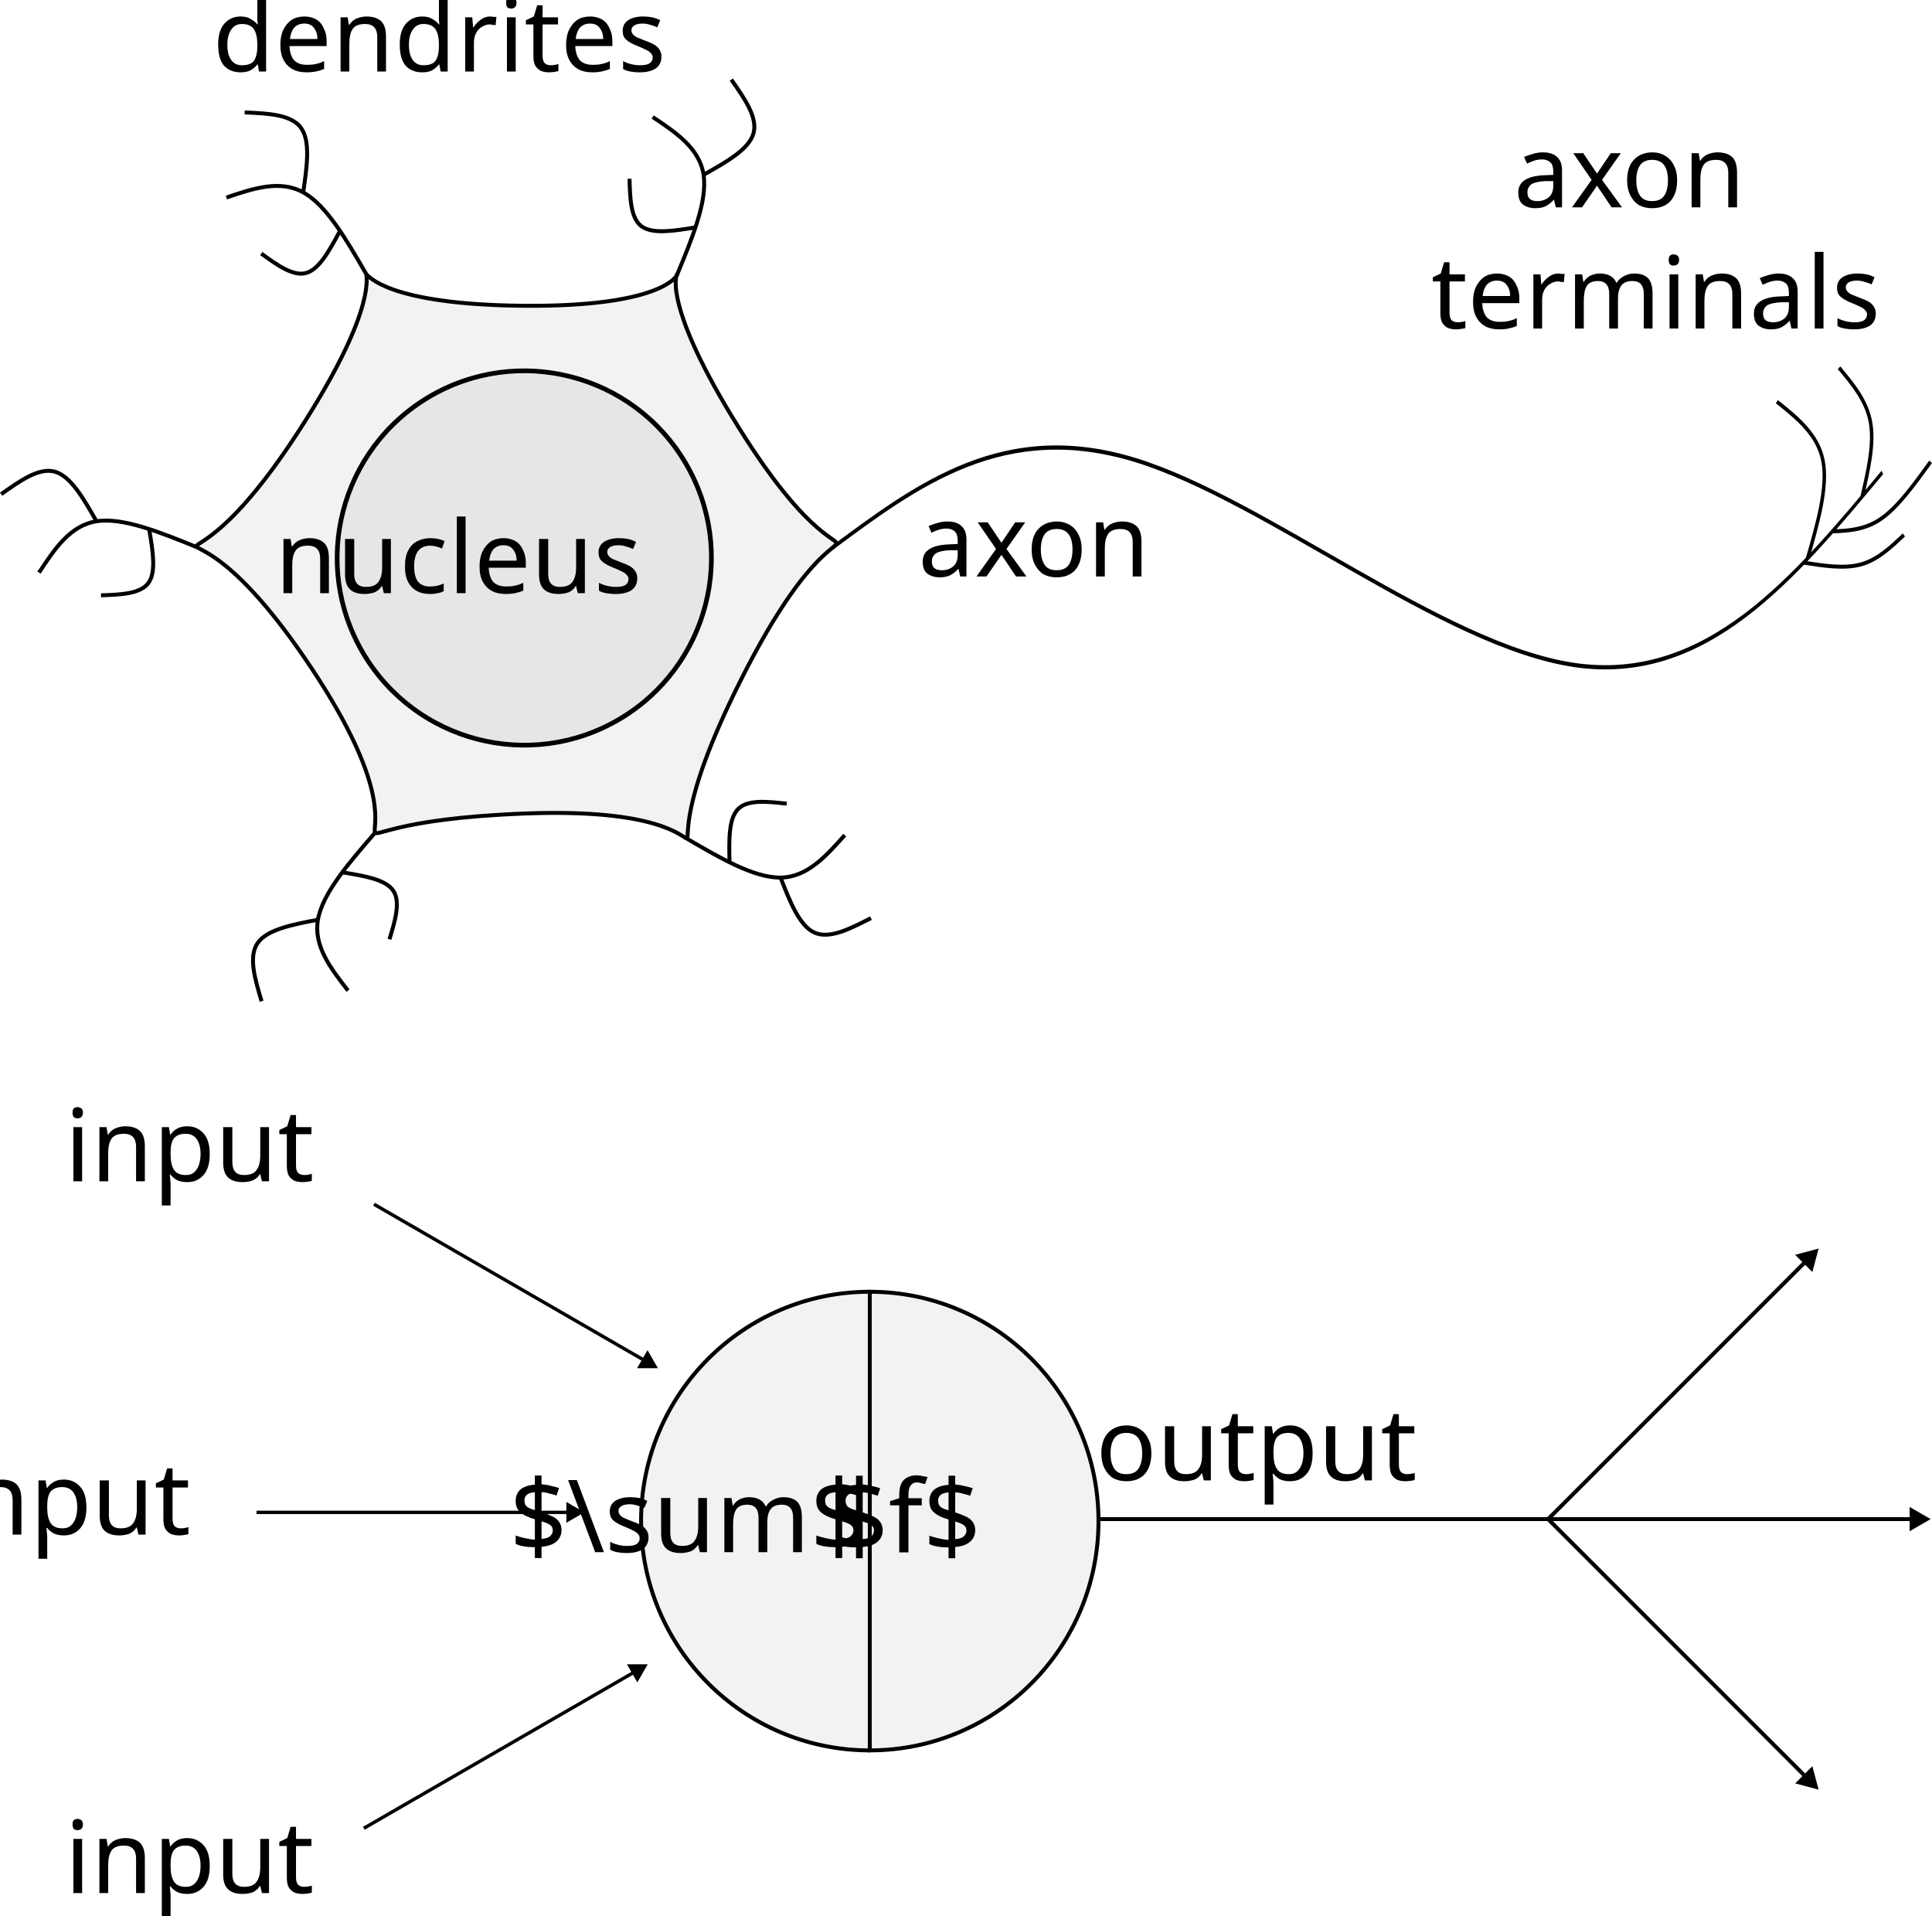
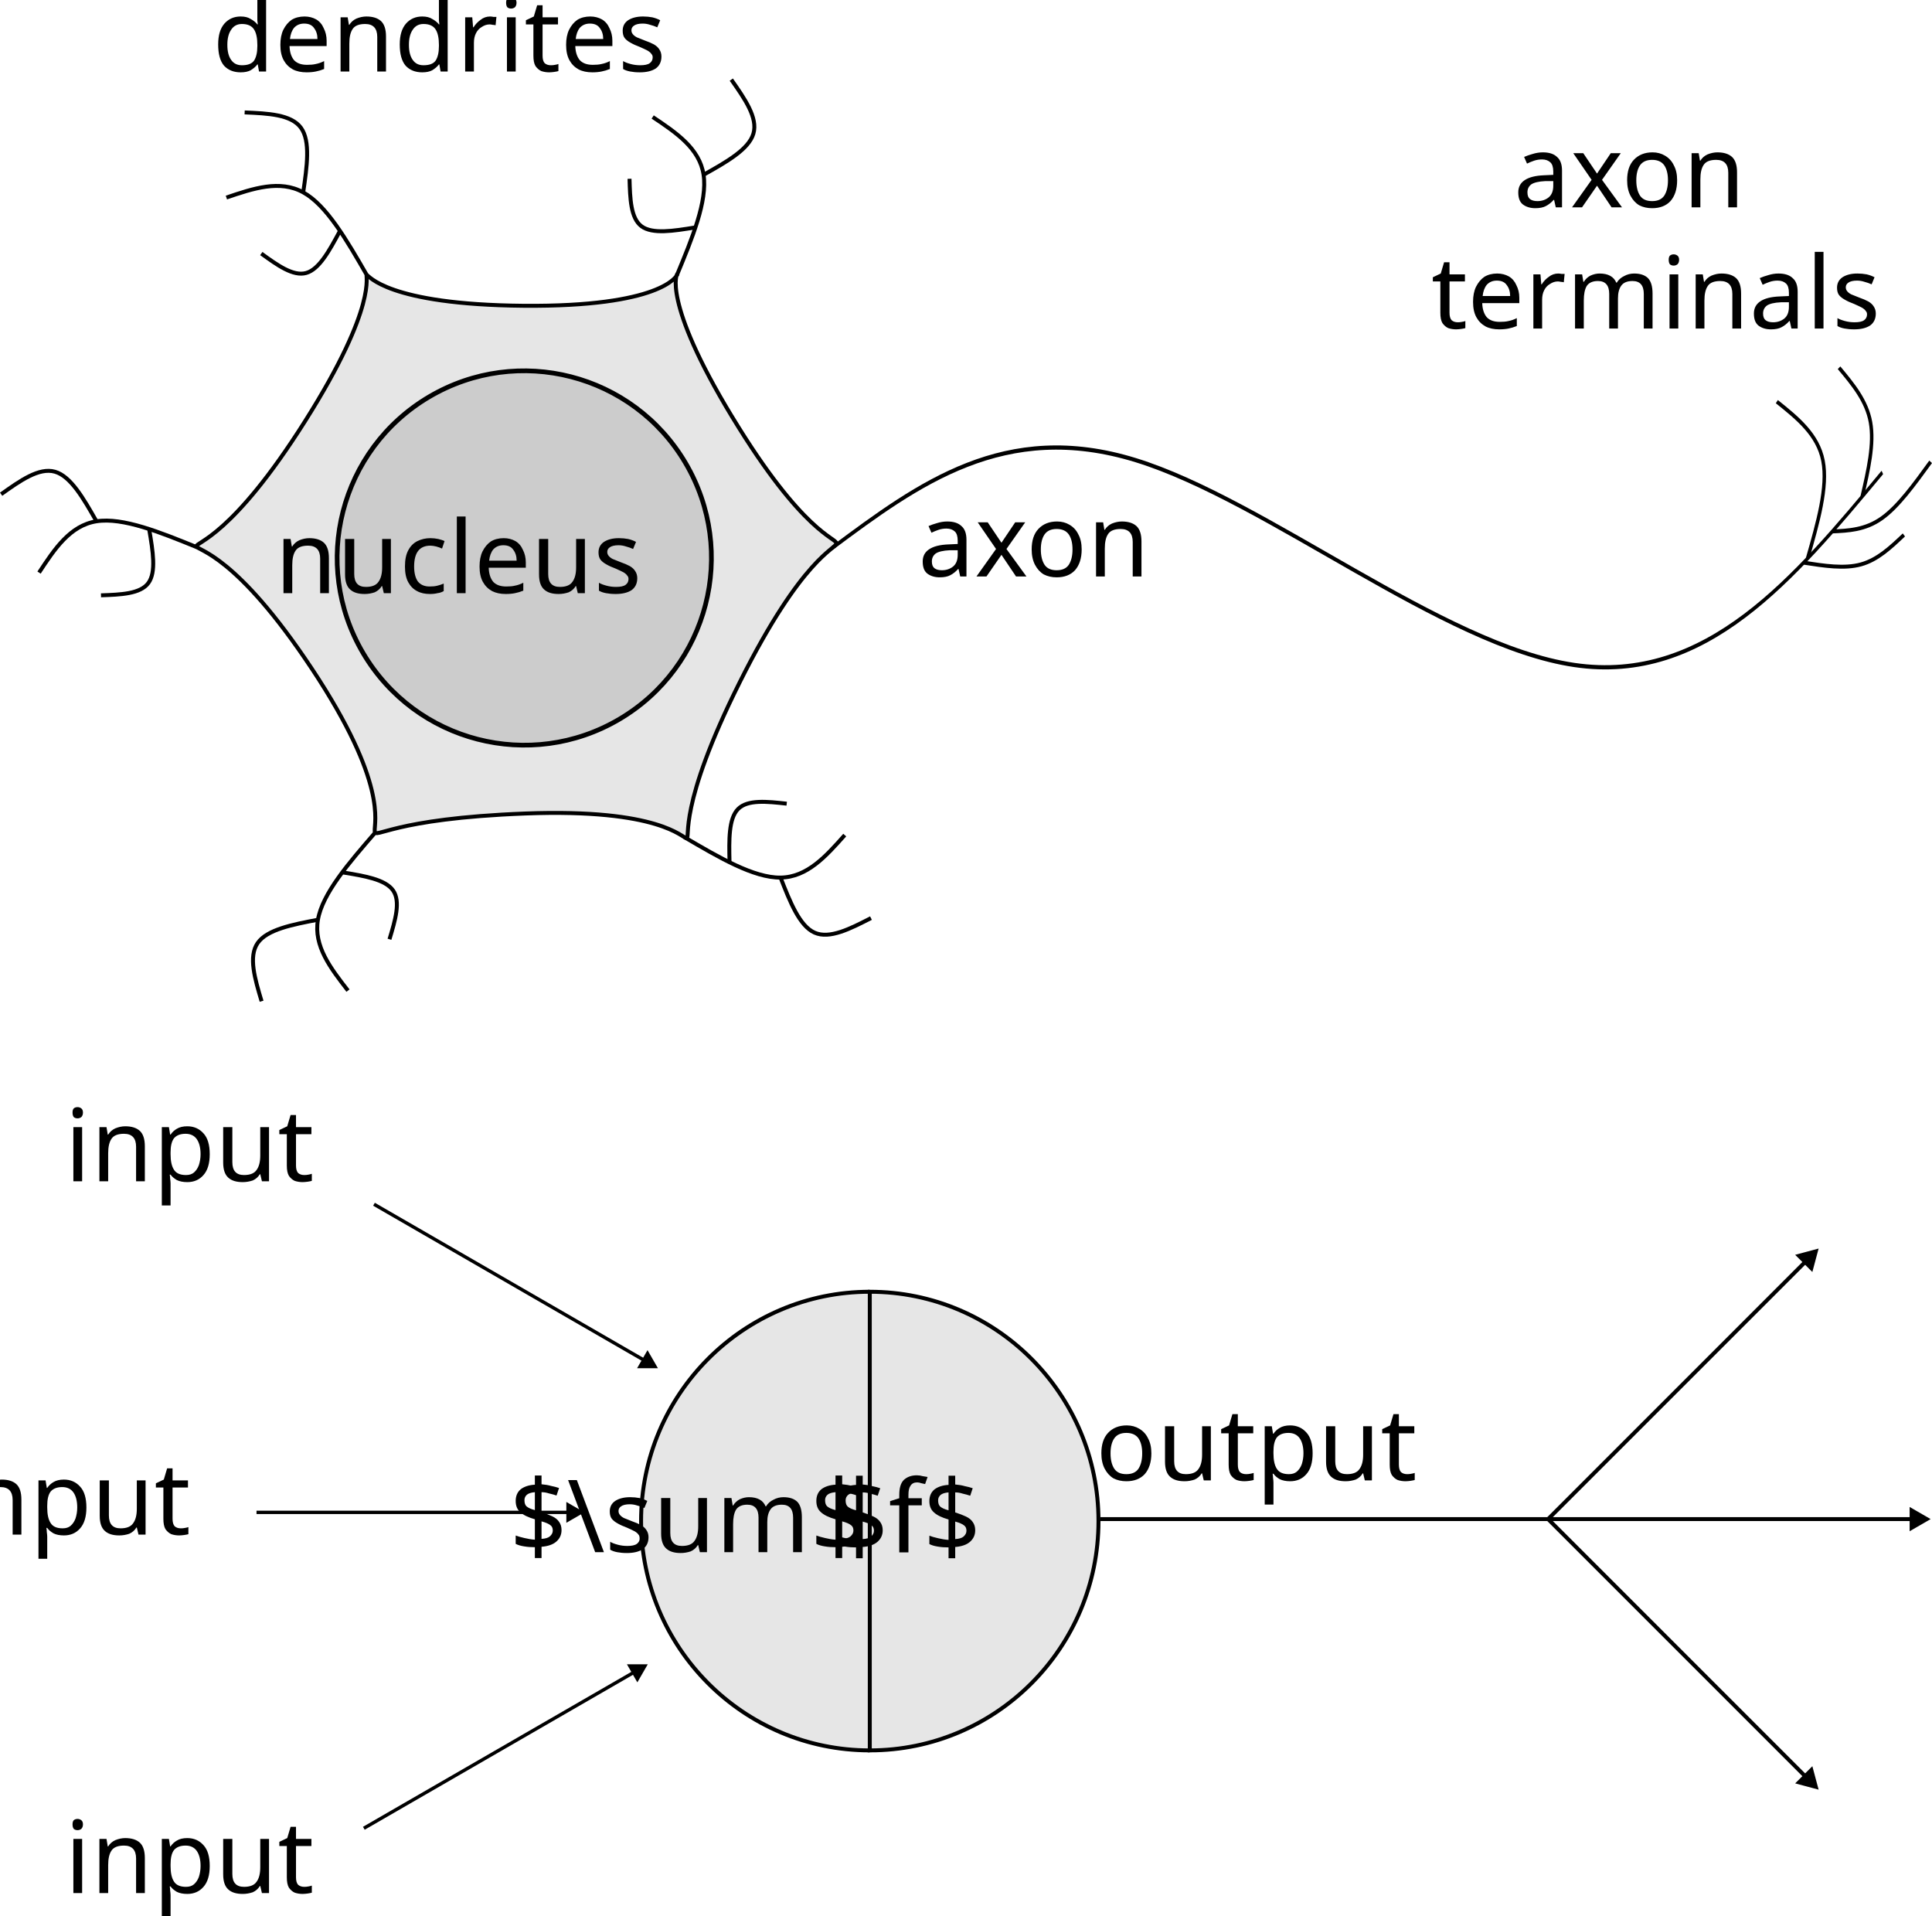
<svg xmlns="http://www.w3.org/2000/svg" width="7.244cm" height="7.181cm" viewBox="0 0 72.445 71.807" version="1.1" id="svg1" xml:space="preserve">
  <defs id="defs1">
    <marker style="overflow:visible" id="marker77" refX="0" refY="0" orient="auto-start-reverse" markerWidth="1" markerHeight="1" viewBox="0 0 1 1" preserveAspectRatio="xMidYMid">
      <path transform="scale(0.5)" style="fill:context-stroke;fill-rule:evenodd;stroke:context-stroke;stroke-width:1pt" d="M 5.77,0 -2.88,5 V -5 Z" id="path77" />
    </marker>
    <marker style="overflow:visible" id="Triangle" refX="0" refY="0" orient="auto-start-reverse" markerWidth="1" markerHeight="1" viewBox="0 0 1 1" preserveAspectRatio="xMidYMid">
      <path transform="scale(0.5)" style="fill:context-stroke;fill-rule:evenodd;stroke:context-stroke;stroke-width:1pt" d="M 5.77,0 -2.88,5 V -5 Z" id="path135" />
    </marker>
  </defs>
  <g id="layer1" transform="translate(0.903776,-2.682592)">
-     <path id="path2" style="fill:#f2f2f2;fill-opacity:1;stroke:#000000;stroke-width:0.148;stroke-dasharray:none" d="m 26.55,18.308 c 5.34,8.795 4.988,0.539 0.286,9.946 -4.701,9.407 2.055,4.542 -8.041,4.925 -10.095,0.384 -2.3,3.176 -7.999,-5.419 -5.698,-8.596 -5.773,-0.559 -0.254,-9.301 5.519,-8.742 -2.097,-4.405 8.187,-4.316 10.284,0.09 2.48,-4.63 7.82,4.165 z" />
+     <path id="path2" style="fill:#e6e6e6;fill-opacity:1;stroke:#000000;stroke-width:0.148;stroke-dasharray:none" d="m 26.55,18.308 c 5.34,8.795 4.988,0.539 0.286,9.946 -4.701,9.407 2.055,4.542 -8.041,4.925 -10.095,0.384 -2.3,3.176 -7.999,-5.419 -5.698,-8.596 -5.773,-0.559 -0.254,-9.301 5.519,-8.742 -2.097,-4.405 8.187,-4.316 10.284,0.09 2.48,-4.63 7.82,4.165 z" />
    <path style="fill:none;fill-opacity:0.1;stroke:#000000;stroke-width:0.293;stroke-dasharray:none" d="m 87.035,59.323 c -2.845,0.921 -5.691,1.843 -6.991,3.344 -1.3,1.501 -1.056,3.582 -0.811,5.663" id="path9" transform="matrix(0.1049939,0.4934681,-0.4934681,0.1049939,32.9853,-36.18835)" />
    <path style="fill:none;fill-opacity:0.1;stroke:#000000;stroke-width:0.293;stroke-dasharray:none" d="m 80.045,62.666 c -1.807,-0.668 -3.614,-1.336 -4.734,-0.832 -1.119,0.503 -1.551,2.178 -1.983,3.853" id="path10" transform="matrix(0.1049939,0.4934681,-0.4934681,0.1049939,32.9853,-36.18835)" />
    <path style="fill:none;fill-opacity:0.1;stroke:#000000;stroke-width:0.293;stroke-dasharray:none" d="m 82.228,61.569 c 1.216,1.033 2.433,2.067 2.498,3.073 0.065,1.006 -1.02,1.985 -2.106,2.965" id="path11" transform="matrix(0.1049939,0.4934681,-0.4934681,0.1049939,33.58159,-35.68371)" />
    <path style="fill:none;fill-opacity:0.1;stroke:#000000;stroke-width:0.293;stroke-dasharray:none" d="m 87.035,59.323 c -2.845,0.921 -5.691,1.843 -6.991,3.344 -1.3,1.501 -1.056,3.582 -0.811,5.663" id="path16" transform="matrix(0.3860779,0.3247743,-0.3247743,0.3860779,-7.837834,-27.96712)" />
    <path style="fill:none;fill-opacity:0.1;stroke:#000000;stroke-width:0.293;stroke-dasharray:none" d="m 80.045,62.666 c -1.807,-0.668 -3.614,-1.336 -4.734,-0.832 -1.119,0.503 -1.551,2.178 -1.983,3.853" id="path17" transform="matrix(0.3860779,0.3247743,-0.3247743,0.3860779,-7.837834,-27.96712)" />
    <path style="fill:none;fill-opacity:0.1;stroke:#000000;stroke-width:0.293;stroke-dasharray:none" d="m 82.228,61.569 c 1.216,1.033 2.433,2.067 2.498,3.073 0.065,1.006 -1.02,1.985 -2.106,2.965" id="path18" transform="matrix(0.3860779,0.3247743,-0.3247743,0.3860779,-7.057306,-27.93546)" />
    <path style="fill:none;fill-opacity:0.1;stroke:#000000;stroke-width:0.293;stroke-dasharray:none" d="m 87.035,59.323 c -2.845,0.921 -5.691,1.843 -6.991,3.344 -1.3,1.501 -1.056,3.582 -0.811,5.663" id="path23" transform="matrix(-0.3274194,0.3838372,-0.3838372,-0.3274194,75.74022,-0.9748708)" />
    <path style="fill:none;fill-opacity:0.1;stroke:#000000;stroke-width:0.293;stroke-dasharray:none" d="m 80.045,62.666 c -1.807,-0.668 -3.614,-1.336 -4.734,-0.832 -1.119,0.503 -1.551,2.178 -1.983,3.853" id="path24" transform="matrix(-0.3274194,0.3838372,-0.3838372,-0.3274194,75.74022,-0.9748708)" />
    <path style="fill:none;fill-opacity:0.1;stroke:#000000;stroke-width:0.293;stroke-dasharray:none" d="m 82.228,61.569 c 1.216,1.033 2.433,2.067 2.498,3.073 0.065,1.006 -1.02,1.985 -2.106,2.965" id="path25" transform="matrix(-0.3274194,0.3838372,-0.3838372,-0.3274194,75.70319,-0.194579)" />
    <path style="fill:none;fill-opacity:0.1;stroke:#000000;stroke-width:0.293;stroke-dasharray:none" d="m 87.035,59.323 c -2.845,0.921 -5.691,1.843 -6.991,3.344 -1.3,1.501 -1.056,3.582 -0.811,5.663" id="path30" transform="matrix(0.4318661,-0.2608183,0.2608183,0.4318661,-39.89492,30.97525)" />
    <path style="fill:none;fill-opacity:0.1;stroke:#000000;stroke-width:0.293;stroke-dasharray:none" d="m 80.045,62.666 c -1.807,-0.668 -3.614,-1.336 -4.734,-0.832 -1.119,0.503 -1.551,2.178 -1.983,3.853" id="path31" transform="matrix(0.4318661,-0.2608183,0.2608183,0.4318661,-39.89492,30.97525)" />
    <path style="fill:none;fill-opacity:0.1;stroke:#000000;stroke-width:0.293;stroke-dasharray:none" d="m 82.228,61.569 c 1.216,1.033 2.433,2.067 2.498,3.073 0.065,1.006 -1.02,1.985 -2.106,2.965" id="path32" transform="matrix(0.4318661,-0.2608183,0.2608183,0.4318661,-39.61341,30.24657)" />
    <g id="g1" transform="matrix(0.8948176,0,0,0.8948176,-5.612189,11.17804)">
      <path style="fill:none;fill-opacity:0.1;stroke:#000000;stroke-width:0.293;stroke-dasharray:none" d="m 87.035,59.323 c -2.845,0.921 -5.691,1.843 -6.991,3.344 -1.3,1.501 -1.056,3.582 -0.811,5.663" id="path37" transform="matrix(-0.3746981,-0.4212978,0.4212978,-0.3746981,41.56214,84.47584)" />
      <path style="fill:none;fill-opacity:0.1;stroke:#000000;stroke-width:0.293;stroke-dasharray:none" d="m 80.045,62.666 c -1.807,-0.668 -3.614,-1.336 -4.734,-0.832 -1.119,0.503 -1.551,2.178 -1.983,3.853" id="path38" transform="matrix(-0.3746981,-0.4212978,0.4212978,-0.3746981,41.56214,84.47584)" />
      <path style="fill:none;fill-opacity:0.1;stroke:#000000;stroke-width:0.293;stroke-dasharray:none" d="m 82.228,61.569 c 1.216,1.033 2.433,2.067 2.498,3.073 0.065,1.006 -1.02,1.985 -2.106,2.965" id="path39" transform="matrix(-0.3746981,-0.4212978,0.4212978,-0.3746981,40.70405,84.31521)" />
    </g>
-     <circle style="fill:#e6e6e6;fill-opacity:1;stroke:#000000;stroke-width:0.176;stroke-dasharray:none" id="path44" cx="4.161" cy="29.856" r="7.017" transform="rotate(-30.54152)" />
+     <circle style="fill:#cccccc;fill-opacity:1;stroke:#000000;stroke-width:0.176;stroke-dasharray:none" id="path44" cx="4.161" cy="29.856" r="7.017" transform="rotate(-30.54152)" />
    <path style="fill:none;fill-opacity:0.1;stroke:#000000;stroke-width:0.187;stroke-dasharray:none" d="m 148.336,64.64 c 1.096,0.781 2.193,1.561 2.466,2.802 0.273,1.24 -0.276,2.94 -0.825,4.64" id="path58" transform="matrix(0.701477,0,0,0.7904409,-38.33083,-33.35651)" />
    <path style="fill:none;fill-opacity:0.1;stroke:#000000;stroke-width:0.187;stroke-dasharray:none" d="m 151.213,65.641 c 0.889,-0.035 1.778,-0.071 2.657,-0.621 0.879,-0.55 1.748,-1.616 2.617,-2.681" id="path59" transform="matrix(0.701477,0,0,0.7904409,-38.28225,-29.28136)" />
    <path style="fill:none;fill-opacity:0.1;stroke:#000000;stroke-width:0.187;stroke-dasharray:none" d="m 153.883,67.035 c 0.737,0.784 1.475,1.568 1.681,2.586 0.206,1.018 -0.118,2.269 -0.443,3.521" id="path60" transform="matrix(0.701477,0,0,0.7904409,-39.88934,-36.52044)" />
    <path style="fill:none;fill-opacity:0.1;stroke:#000000;stroke-width:0.187;stroke-dasharray:none" d="m 154.923,67.324 c 1.083,0.15 2.167,0.3 3.058,0.081 0.891,-0.219 1.591,-0.808 2.291,-1.397" id="path61" transform="matrix(0.701477,0,0,0.7904409,-41.94035,-29.44066)" />
    <text xml:space="preserve" style="font-size:3.788px;line-height:1.2;font-family:STIX;-inkscape-font-specification:STIX;text-align:center;text-anchor:middle;fill:#000000;fill-opacity:1;stroke-width:0.158" x="18.035" y="5.357" id="text1">
      <tspan id="tspan1" style="fill:#000000;fill-opacity:1;stroke-width:0.158" x="18.035" y="5.357">dendrites</tspan>
    </text>
    <text xml:space="preserve" style="font-size:3.788px;line-height:1.2;font-family:STIX;-inkscape-font-specification:STIX;text-align:center;text-anchor:middle;fill:#000000;stroke-width:0.158" x="18.746" y="24.916" id="text5">
      <tspan id="tspan5" style="fill:#000000;stroke-width:0.158" x="18.746" y="24.916">nucleus</tspan>
    </text>
    <text xml:space="preserve" style="font-size:3.788px;line-height:1.2;font-family:STIX;-inkscape-font-specification:STIX;text-align:center;text-anchor:middle;fill:#000000;stroke-width:0.158" x="63.646" y="10.451" id="text8">
      <tspan id="tspan8" style="fill:#000000;stroke-width:0.158" x="63.646" y="10.451">axon</tspan>
      <tspan style="fill:#000000;stroke-width:0.158" x="63.646" y="14.996" id="tspan11">terminals</tspan>
    </text>
-     <path style="fill:#f2f2f2;fill-opacity:1;stroke:#000000;stroke-width:0.148;stroke-dasharray:none" d="m 31.711,68.306 c -4.737,0 -8.576,-3.849 -8.576,-8.598 0,-4.749 3.84,-8.598 8.576,-8.598" id="path87" />
-     <path style="fill:#f2f2f2;fill-opacity:1;stroke:#000000;stroke-width:0.148;stroke-dasharray:none" d="m 31.711,68.306 c 4.736,0 8.576,-3.849 8.576,-8.598 0,-4.749 -3.84,-8.598 -8.576,-8.598 z" id="path62" />
+     <path style="fill:#e6e6e6;fill-opacity:1;stroke:#000000;stroke-width:0.148;stroke-dasharray:none" d="m 31.711,68.306 c -4.737,0 -8.576,-3.849 -8.576,-8.598 0,-4.749 3.84,-8.598 8.576,-8.598" id="path87" />
+     <path style="fill:#e6e6e6;fill-opacity:1;stroke:#000000;stroke-width:0.148;stroke-dasharray:none" d="m 31.711,68.306 c 4.736,0 8.576,-3.849 8.576,-8.598 0,-4.749 -3.84,-8.598 -8.576,-8.598 z" id="path62" />
    <path style="fill:none;fill-opacity:1;stroke:#000000;stroke-width:0.148;stroke-dasharray:none" d="m 40.361,59.634 c 5.595,0 11.19,0 16.785,0" id="path64" />
    <path style="fill:none;fill-opacity:1;stroke:#000000;stroke-width:0.148;stroke-dasharray:none;marker-end:url(#marker77)" d="m 57.146,59.634 c 4.606,0 9.213,0 13.819,0" id="path65" />
    <path style="fill:none;fill-opacity:1;stroke:#000000;stroke-width:0.148;stroke-dasharray:none;marker-end:url(#marker77)" d="m 57.146,59.634 c 3.257,-3.257 6.514,-6.514 9.772,-9.772" id="path66" />
    <path style="fill:none;fill-opacity:1;stroke:#000000;stroke-width:0.148;stroke-dasharray:none;marker-end:url(#marker77)" d="m 57.146,59.634 c 3.257,3.257 6.514,6.514 9.772,9.772" id="path67" />
    <path style="fill:none;fill-opacity:1;stroke:#000000;stroke-width:0.127;stroke-dasharray:none;marker-end:url(#Triangle)" d="m 8.715,59.382 c 3.948,0 7.895,0 11.843,0" id="path71" />
    <path style="fill:none;fill-opacity:1;stroke:#000000;stroke-width:0.127;stroke-dasharray:none;marker-end:url(#Triangle)" d="m 13.12,47.829 c 3.419,1.974 6.838,3.948 10.256,5.922" id="path73" />
    <path style="fill:none;fill-opacity:1;stroke:#000000;stroke-width:0.127;stroke-dasharray:none;marker-end:url(#Triangle)" d="m 12.739,71.226 c 3.419,-1.974 6.838,-3.948 10.256,-5.922" id="path75" />
    <text xml:space="preserve" style="font-size:3.788px;line-height:1.2;font-family:STIX;-inkscape-font-specification:STIX;text-align:center;text-anchor:middle;fill:#000000;fill-opacity:1;stroke-width:0.158" x="4.031" y="60.215" id="text2">
      <tspan id="tspan2" style="fill:#000000;fill-opacity:1;stroke-width:0.158" x="4.031" y="60.215">input</tspan>
    </text>
    <text xml:space="preserve" style="font-size:3.788px;line-height:1.2;font-family:STIX;-inkscape-font-specification:STIX;text-align:center;text-anchor:middle;fill:#000000;fill-opacity:1;stroke-width:0.158" x="8.66" y="46.969" id="text3">
      <tspan id="tspan3" style="fill:#000000;fill-opacity:1;stroke-width:0.158" x="8.66" y="46.969">input</tspan>
    </text>
    <text xml:space="preserve" style="font-size:3.788px;line-height:1.2;font-family:STIX;-inkscape-font-specification:STIX;text-align:center;text-anchor:middle;fill:#000000;fill-opacity:1;stroke-width:0.158" x="8.66" y="73.657" id="text4">
      <tspan id="tspan4" style="fill:#000000;fill-opacity:1;stroke-width:0.158" x="8.66" y="73.657">input</tspan>
    </text>
    <text xml:space="preserve" style="font-size:3.788px;line-height:1.2;font-family:STIX;-inkscape-font-specification:STIX;text-align:center;text-anchor:middle;fill:#000000;stroke-width:0.158" x="27.384" y="60.875" id="text6">
      <tspan id="tspan6" style="fill:#000000;stroke-width:0.158" x="27.384" y="60.875">$\sum$</tspan>
    </text>
    <text xml:space="preserve" style="font-size:3.788px;line-height:1.2;font-family:STIX;-inkscape-font-specification:STIX;text-align:center;text-anchor:middle;fill:#000000;stroke-width:0.158" x="35.523" y="60.882" id="text7">
      <tspan id="tspan7" style="fill:#000000;stroke-width:0.158" x="35.523" y="60.882">$f$</tspan>
    </text>
    <text xml:space="preserve" style="font-size:3.788px;line-height:1.2;font-family:STIX;-inkscape-font-specification:STIX;text-align:center;text-anchor:middle;fill:#000000;stroke-width:0.158" x="48.673" y="58.182" id="text9">
      <tspan id="tspan9" style="fill:#000000;stroke-width:0.158" x="48.673" y="58.182">output</tspan>
    </text>
    <text xml:space="preserve" style="font-size:3.788px;line-height:1.2;font-family:STIX;-inkscape-font-specification:STIX;text-align:center;text-anchor:middle;fill:#000000;stroke-width:0.158" x="40.329" y="24.293" id="text10">
      <tspan id="tspan10" style="fill:#000000;stroke-width:0.158" x="40.329" y="24.293">axon</tspan>
    </text>
    <path style="fill:none;stroke:#000000;stroke-width:0.176" d="m 34.144,25.763 c 5.96,-2.68 11.92,-5.36 20.972,-3.67 9.051,1.69 21.193,7.748 30.309,8.562 9.116,0.814 15.206,-3.617 21.296,-8.048" id="path1" transform="matrix(0.5425258,0,0,0.8968918,11.78039,0.1161369)" />
  </g>
</svg>
